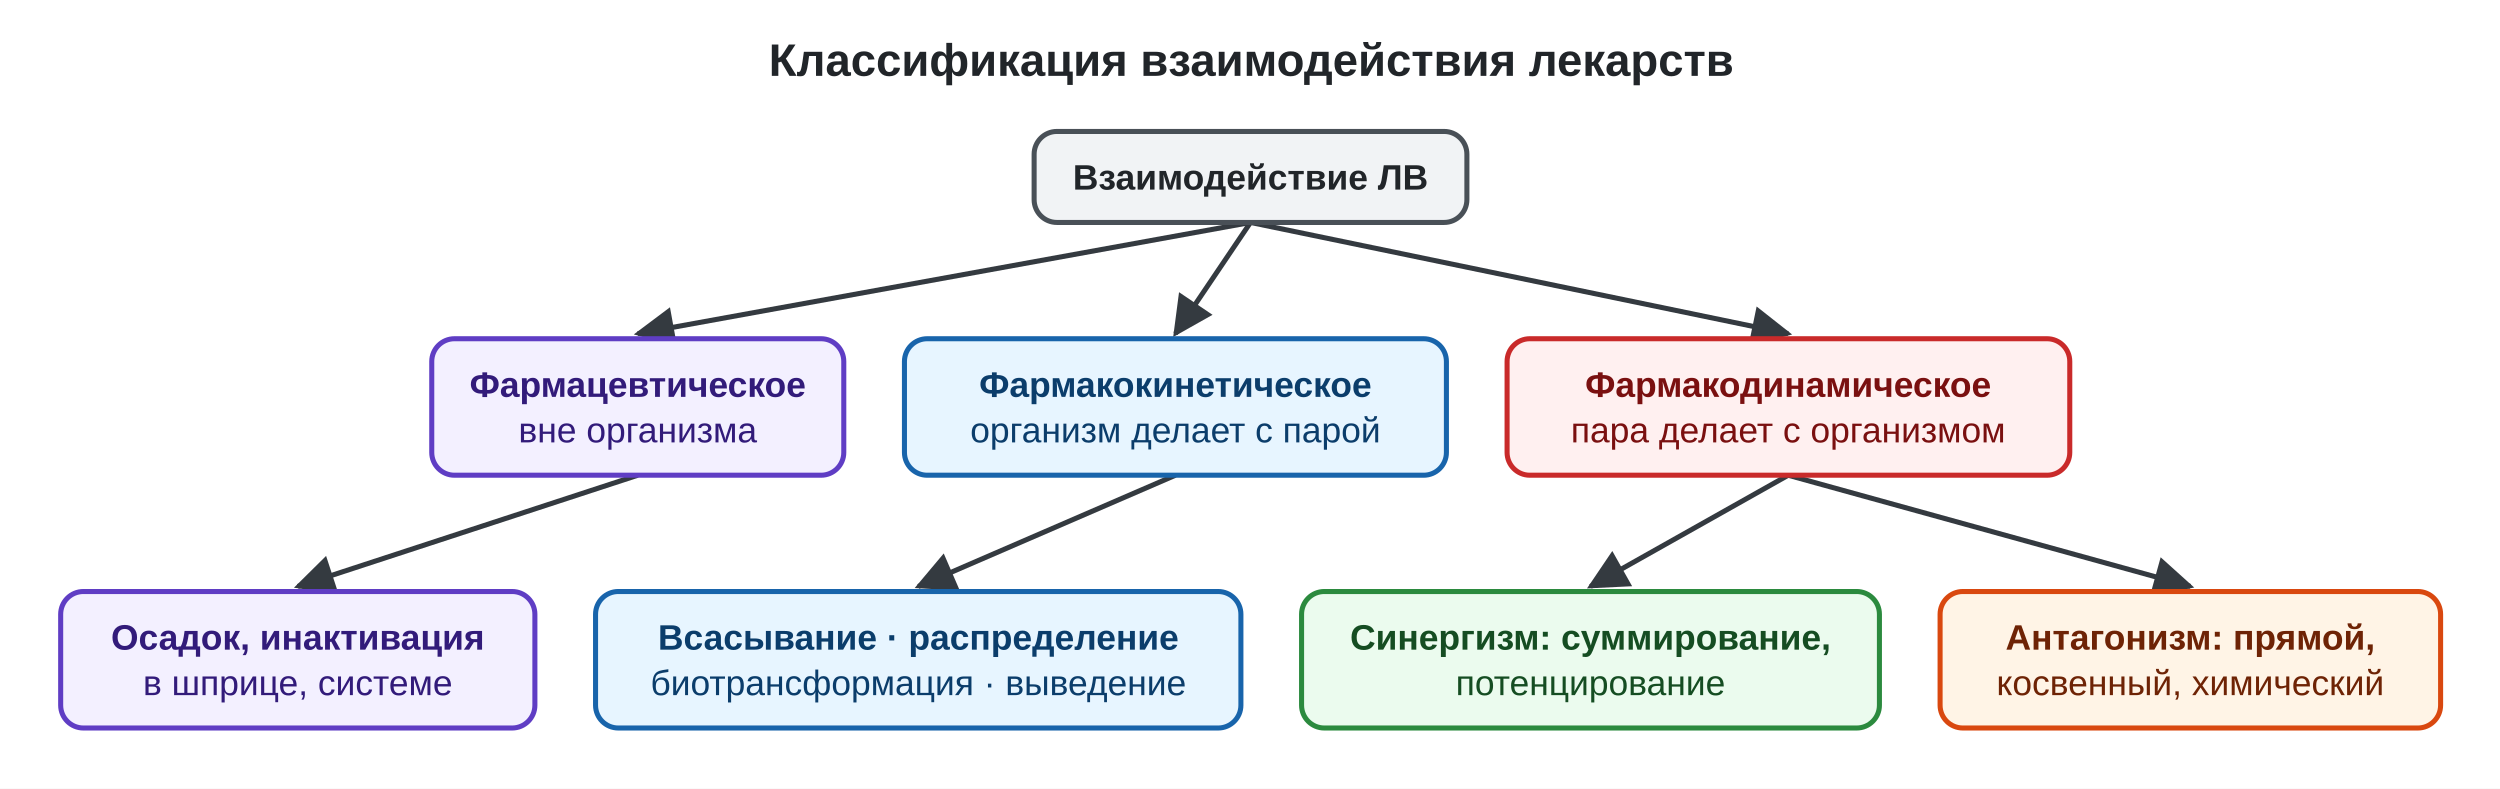
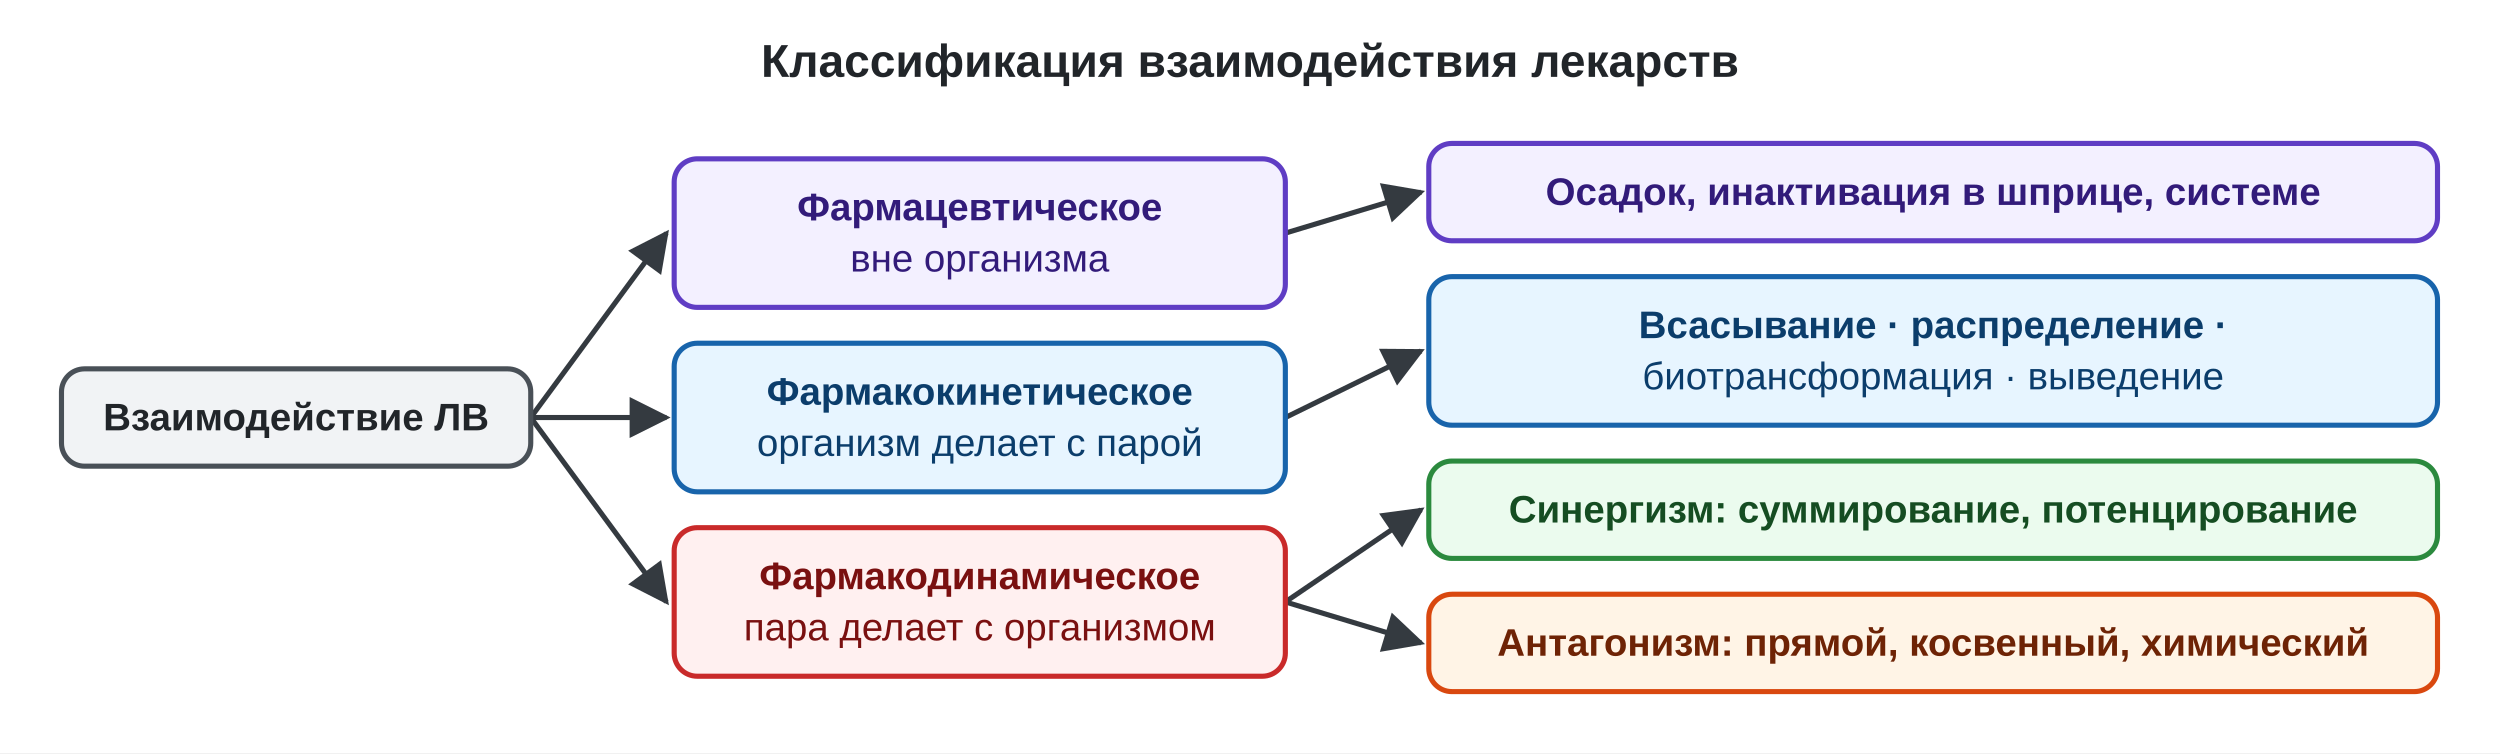
- <svg xmlns="http://www.w3.org/2000/svg" viewBox="0 0 989 312" font-family="Arial, Helvetica, sans-serif">
-   <rect width="989" height="312" fill="#ffffff" />
+ <svg xmlns="http://www.w3.org/2000/svg" viewBox="0 0 976 294" font-family="Arial, Helvetica, sans-serif">
+   <rect width="976" height="294" fill="#ffffff" />
  <defs>
    <marker id="ar" viewBox="0 0 10 10" refX="9" refY="5" markerWidth="8" markerHeight="8" orient="auto-start-reverse">
      <path d="M0,0 L10,5 L0,10 z" fill="#343a40" />
    </marker>
  </defs>
-   <text x="495" y="30" text-anchor="middle" font-size="18" font-weight="bold" fill="#212529">Классификация взаимодействия лекарств</text>
-   <line x1="494.7" y1="88.0" x2="252.3" y2="132.0" stroke="#343a40" stroke-width="2" marker-end="url(#ar)" />
-   <line x1="494.7" y1="88.0" x2="465.0" y2="132.0" stroke="#343a40" stroke-width="2" marker-end="url(#ar)" />
-   <line x1="494.7" y1="88.0" x2="707.4" y2="132.0" stroke="#343a40" stroke-width="2" marker-end="url(#ar)" />
-   <line x1="252.3" y1="188.0" x2="117.8" y2="232.0" stroke="#343a40" stroke-width="2" marker-end="url(#ar)" />
-   <line x1="465.0" y1="188.0" x2="363.3" y2="232.0" stroke="#343a40" stroke-width="2" marker-end="url(#ar)" />
-   <line x1="707.4" y1="188.0" x2="629.2" y2="232.0" stroke="#343a40" stroke-width="2" marker-end="url(#ar)" />
-   <line x1="707.4" y1="188.0" x2="866.5" y2="232.0" stroke="#343a40" stroke-width="2" marker-end="url(#ar)" />
-   <rect x="409.1" y="52.0" width="171.2" height="36.0" rx="9" fill="#f1f3f5" stroke="#495057" stroke-width="2" />
-   <text x="494.7" y="75.0" text-anchor="middle" font-size="14" font-weight="bold" fill="#212529">Взаимодействие ЛВ</text>
-   <rect x="170.8" y="134.0" width="163.0" height="54.0" rx="9" fill="#f3f0ff" stroke="#5f3dc4" stroke-width="2" />
-   <text x="252.3" y="157.0" text-anchor="middle" font-size="14" font-weight="bold" fill="#321b7a">Фармацевтическое</text>
-   <text x="252.3" y="175.0" text-anchor="middle" font-size="14" font-weight="normal" fill="#321b7a">вне организма</text>
-   <rect x="357.8" y="134.0" width="214.4" height="54.0" rx="9" fill="#e7f5ff" stroke="#1864ab" stroke-width="2" />
-   <text x="465.0" y="157.0" text-anchor="middle" font-size="14" font-weight="bold" fill="#0b3d6b">Фармакокинетическое</text>
-   <text x="465.0" y="175.0" text-anchor="middle" font-size="14" font-weight="normal" fill="#0b3d6b">организм делает с парой</text>
-   <rect x="596.2" y="134.0" width="222.6" height="54.0" rx="9" fill="#fff0f0" stroke="#c92a2a" stroke-width="2" />
-   <text x="707.4" y="157.0" text-anchor="middle" font-size="14" font-weight="bold" fill="#7a1010">Фармакодинамическое</text>
-   <text x="707.4" y="175.0" text-anchor="middle" font-size="14" font-weight="normal" fill="#7a1010">пара делает с организмом</text>
-   <rect x="24.0" y="234.0" width="187.6" height="54.0" rx="9" fill="#f3f0ff" stroke="#5f3dc4" stroke-width="2" />
-   <text x="117.8" y="257.0" text-anchor="middle" font-size="14" font-weight="bold" fill="#321b7a">Осадок, инактивация</text>
-   <text x="117.8" y="275.0" text-anchor="middle" font-size="14" font-weight="normal" fill="#321b7a">в шприце, системе</text>
-   <rect x="235.6" y="234.0" width="255.3" height="54.0" rx="9" fill="#e7f5ff" stroke="#1864ab" stroke-width="2" />
-   <text x="363.3" y="257.0" text-anchor="middle" font-size="14" font-weight="bold" fill="#0b3d6b">Всасывание · распределение</text>
-   <text x="363.3" y="275.0" text-anchor="middle" font-size="14" font-weight="normal" fill="#0b3d6b">биотрансформация · выведение</text>
-   <rect x="514.9" y="234.0" width="228.6" height="54.0" rx="9" fill="#ebfbee" stroke="#2b8a3e" stroke-width="2" />
-   <text x="629.2" y="257.0" text-anchor="middle" font-size="14" font-weight="bold" fill="#154d22">Синергизм: суммирование,</text>
-   <text x="629.2" y="275.0" text-anchor="middle" font-size="14" font-weight="normal" fill="#154d22">потенцирование</text>
-   <rect x="767.5" y="234.0" width="198.0" height="54.0" rx="9" fill="#fff4e6" stroke="#d9480f" stroke-width="2" />
-   <text x="866.5" y="257.0" text-anchor="middle" font-size="14" font-weight="bold" fill="#6e2305">Антагонизм: прямой,</text>
-   <text x="866.5" y="275.0" text-anchor="middle" font-size="14" font-weight="normal" fill="#6e2305">косвенный, химический</text>
+   <text x="488" y="30" text-anchor="middle" font-size="18" font-weight="bold" fill="#212529">Классификация взаимодействия лекарств</text>
+   <line x1="207.2" y1="163.0" x2="260.2" y2="91.0" stroke="#343a40" stroke-width="2" marker-end="url(#ar)" />
+   <line x1="207.2" y1="163.0" x2="260.2" y2="163.0" stroke="#343a40" stroke-width="2" marker-end="url(#ar)" />
+   <line x1="207.2" y1="163.0" x2="260.2" y2="235.0" stroke="#343a40" stroke-width="2" marker-end="url(#ar)" />
+   <line x1="501.8" y1="91.0" x2="554.8" y2="75.0" stroke="#343a40" stroke-width="2" marker-end="url(#ar)" />
+   <line x1="501.8" y1="163.0" x2="554.8" y2="137.0" stroke="#343a40" stroke-width="2" marker-end="url(#ar)" />
+   <line x1="501.8" y1="235.0" x2="554.8" y2="199.0" stroke="#343a40" stroke-width="2" marker-end="url(#ar)" />
+   <line x1="501.8" y1="235.0" x2="554.8" y2="251.0" stroke="#343a40" stroke-width="2" marker-end="url(#ar)" />
+   <rect x="24.0" y="144.0" width="183.2" height="38.0" rx="9" fill="#f1f3f5" stroke="#495057" stroke-width="2" />
+   <text x="115.6" y="168.0" text-anchor="middle" font-size="15" font-weight="bold" fill="#212529">Взаимодействие ЛВ</text>
+   <rect x="263.2" y="62.0" width="238.6" height="58.0" rx="9" fill="#f3f0ff" stroke="#5f3dc4" stroke-width="2" />
+   <text x="382.5" y="86.0" text-anchor="middle" font-size="15" font-weight="bold" fill="#321b7a">Фармацевтическое</text>
+   <text x="382.5" y="106.0" text-anchor="middle" font-size="15" font-weight="normal" fill="#321b7a">вне организма</text>
+   <rect x="263.2" y="134.0" width="238.6" height="58.0" rx="9" fill="#e7f5ff" stroke="#1864ab" stroke-width="2" />
+   <text x="382.5" y="158.0" text-anchor="middle" font-size="15" font-weight="bold" fill="#0b3d6b">Фармакокинетическое</text>
+   <text x="382.5" y="178.0" text-anchor="middle" font-size="15" font-weight="normal" fill="#0b3d6b">организм делает с парой</text>
+   <rect x="263.2" y="206.0" width="238.6" height="58.0" rx="9" fill="#fff0f0" stroke="#c92a2a" stroke-width="2" />
+   <text x="382.5" y="230.0" text-anchor="middle" font-size="15" font-weight="bold" fill="#7a1010">Фармакодинамическое</text>
+   <text x="382.5" y="250.0" text-anchor="middle" font-size="15" font-weight="normal" fill="#7a1010">пара делает с организмом</text>
+   <rect x="557.8" y="56.0" width="393.8" height="38.0" rx="9" fill="#f3f0ff" stroke="#5f3dc4" stroke-width="2" />
+   <text x="754.7" y="80.0" text-anchor="middle" font-size="15" font-weight="bold" fill="#321b7a">Осадок, инактивация в шприце, системе</text>
+   <rect x="557.8" y="108.0" width="393.8" height="58.0" rx="9" fill="#e7f5ff" stroke="#1864ab" stroke-width="2" />
+   <text x="754.7" y="132.0" text-anchor="middle" font-size="15" font-weight="bold" fill="#0b3d6b">Всасывание · распределение ·</text>
+   <text x="754.7" y="152.0" text-anchor="middle" font-size="15" font-weight="normal" fill="#0b3d6b">биотрансформация · выведение</text>
+   <rect x="557.8" y="180.0" width="393.8" height="38.0" rx="9" fill="#ebfbee" stroke="#2b8a3e" stroke-width="2" />
+   <text x="754.7" y="204.0" text-anchor="middle" font-size="15" font-weight="bold" fill="#154d22">Синергизм: суммирование, потенцирование</text>
+   <rect x="557.8" y="232.0" width="393.8" height="38.0" rx="9" fill="#fff4e6" stroke="#d9480f" stroke-width="2" />
+   <text x="754.7" y="256.0" text-anchor="middle" font-size="15" font-weight="bold" fill="#6e2305">Антагонизм: прямой, косвенный, химический</text>
</svg>
